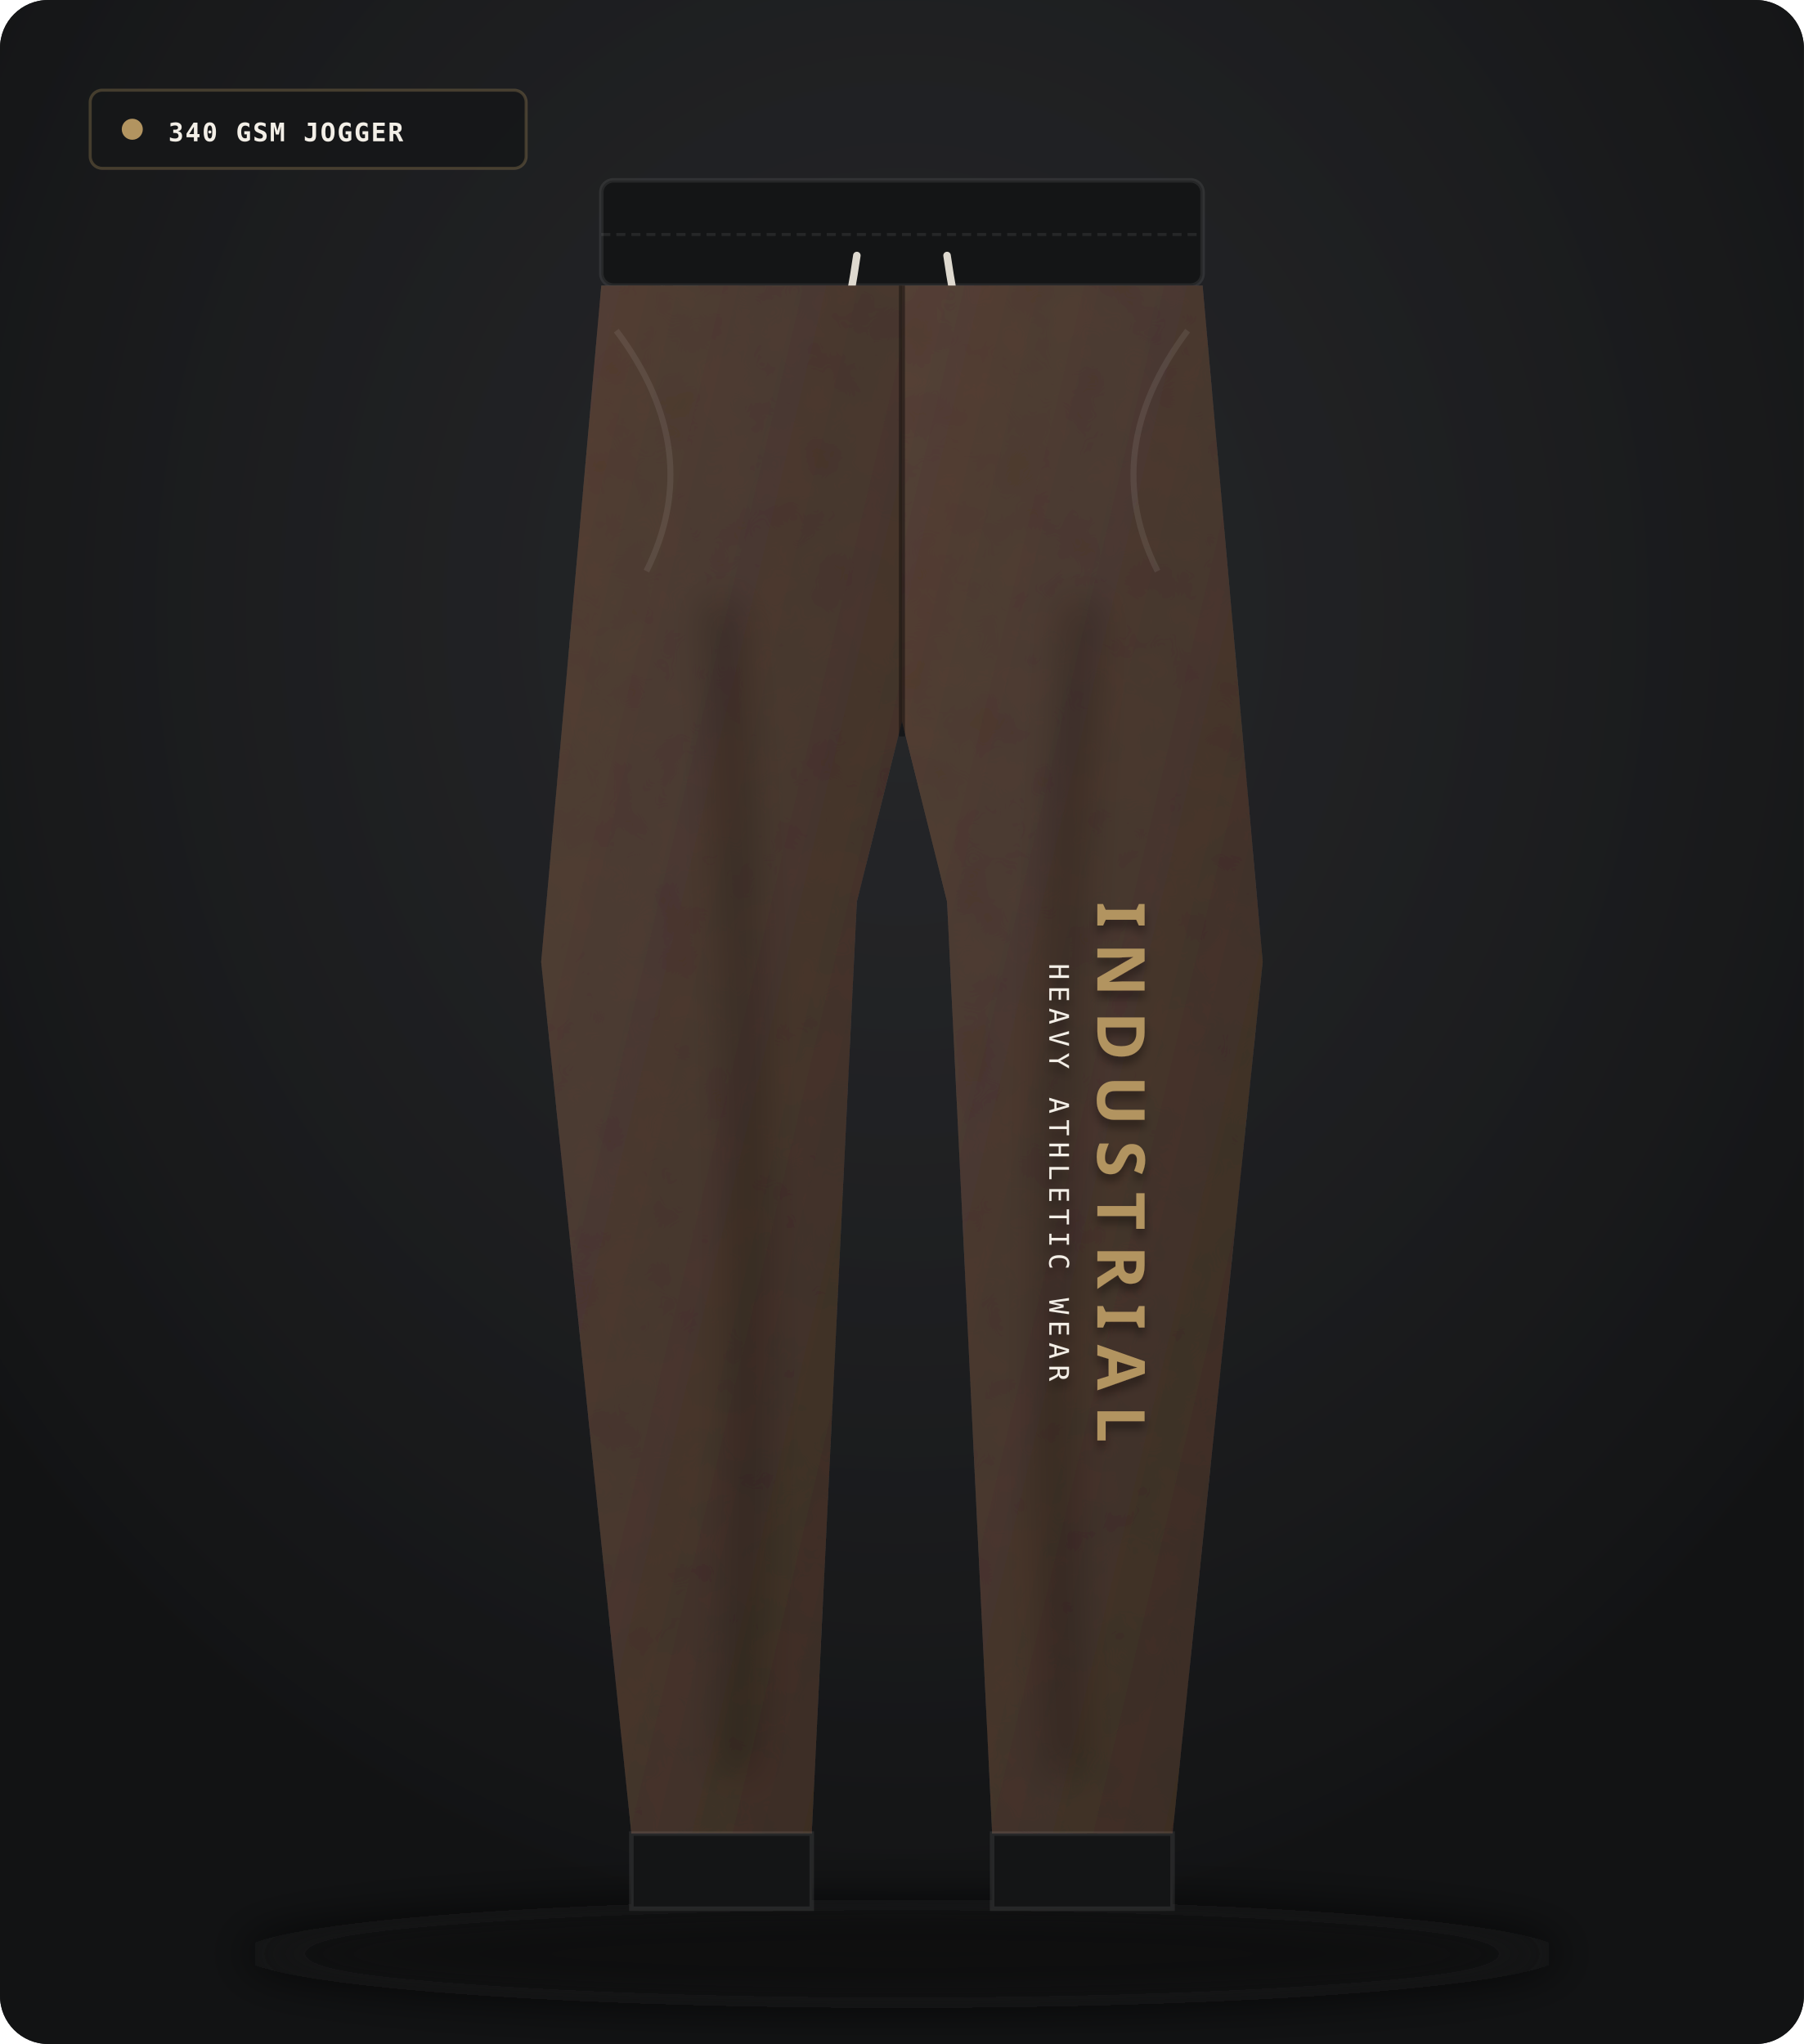
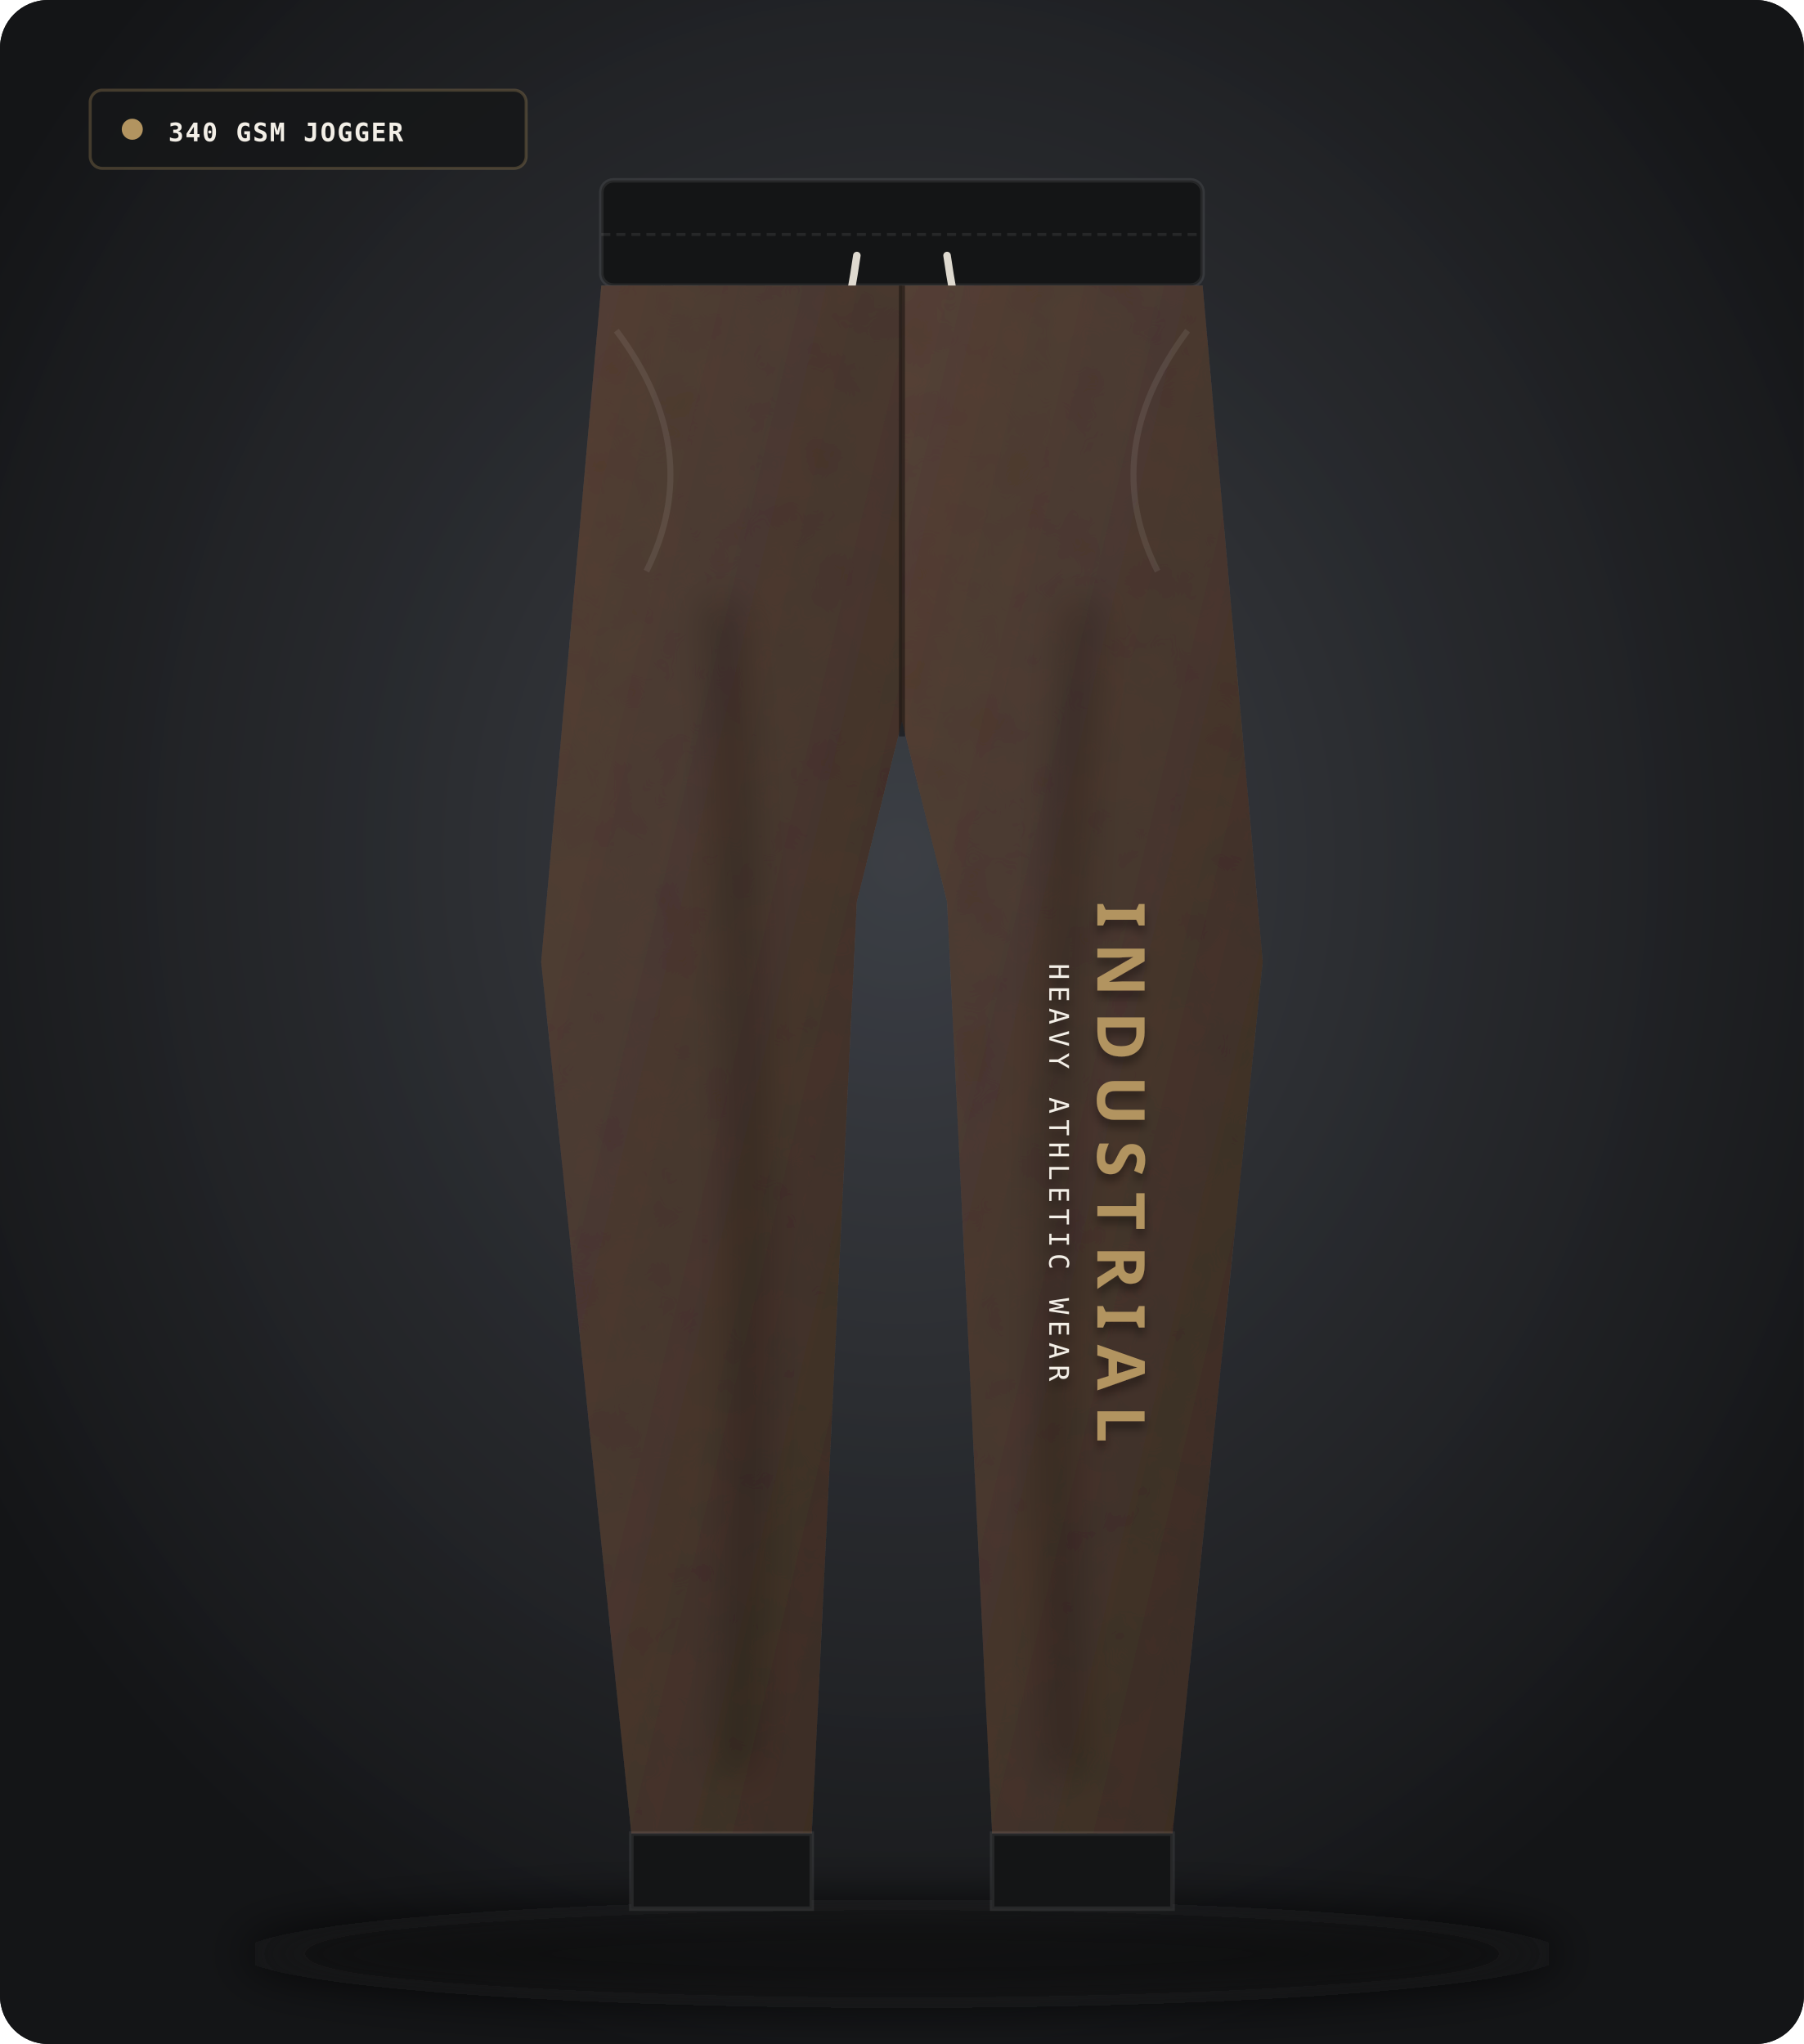
<svg xmlns="http://www.w3.org/2000/svg" viewBox="0 0 600 680" width="100%" height="100%">
  <defs>
    <filter id="fabricTexture" x="0%" y="0%" width="100%" height="100%">
      <feTurbulence type="fractalNoise" baseFrequency="0.04" numOctaves="4" result="noise" />
      <feColorMatrix type="matrix" values="0.33 0.33 0.33 0 0  0.33 0.33 0.33 0 0  0.33 0.33 0.33 0 0  0 0 0 0.12 0" in="noise" result="coloredNoise" />
      <feComposite operator="in" in2="SourceGraphic" result="textured" />
      <feBlend mode="multiply" in="textured" in2="SourceGraphic" />
    </filter>
    <filter id="fleeceTexture" x="0%" y="0%" width="100%" height="100%">
      <feTurbulence type="fractalNoise" baseFrequency="0.06" numOctaves="3" result="fleeceNoise" />
      <feColorMatrix type="matrix" values="0.2 0.2 0.2 0 0  0.2 0.2 0.2 0 0  0.2 0.2 0.2 0 0  0 0 0 0.18 0" in="fleeceNoise" result="fleeceOverlay" />
      <feComposite operator="in" in2="SourceGraphic" />
      <feBlend mode="overlay" in2="SourceGraphic" />
    </filter>
    <filter id="inkRelief" x="-10%" y="-10%" width="130%" height="130%">
      <feDropShadow dx="0" dy="2.5" stdDeviation="1.5" flood-color="#000000" flood-opacity="0.35" />
    </filter>
    <filter id="goldShine" x="-20%" y="-20%" width="140%" height="140%">
      <feGaussianBlur stdDeviation="3" result="blur" />
      <feComposite in="SourceGraphic" in2="blur" operator="over" />
    </filter>
    <linearGradient id="anthraciteGrad" x1="0%" y1="0%" x2="100%" y2="100%">
      <stop offset="0%" stop-color="#2a2c2f" />
      <stop offset="40%" stop-color="#222325" />
      <stop offset="100%" stop-color="#18191a" />
    </linearGradient>
    <linearGradient id="creamGrad" x1="0%" y1="0%" x2="100%" y2="100%">
      <stop offset="0%" stop-color="#faf8f2" />
      <stop offset="50%" stop-color="#f3efe7" />
      <stop offset="100%" stop-color="#e7e0d2" />
    </linearGradient>
    <linearGradient id="brownGrad" x1="0%" y1="0%" x2="100%" y2="100%">
      <stop offset="0%" stop-color="#554035" />
      <stop offset="50%" stop-color="#49372e" />
      <stop offset="100%" stop-color="#382921" />
    </linearGradient>
    <linearGradient id="goldInkGrad" x1="0%" y1="0%" x2="100%" y2="100%">
      <stop offset="0%" stop-color="#d4ba88" />
      <stop offset="45%" stop-color="#b29460" />
      <stop offset="100%" stop-color="#8a6f3e" />
    </linearGradient>
    <linearGradient id="vibrantDtfGrad" x1="0%" y1="0%" x2="100%" y2="100%">
      <stop offset="0%" stop-color="#ff3b69" />
      <stop offset="35%" stop-color="#ff8e3c" />
      <stop offset="70%" stop-color="#ffdc3c" />
      <stop offset="100%" stop-color="#00d2ff" />
    </linearGradient>
  </defs>
  <rect width="600" height="680" fill="#18191b" rx="16" />
-   <radialGradient id="pantsLight" cx="50%" cy="30%" r="65%">
-     <stop offset="0%" stop-color="#2c2d30" stop-opacity="0.7" />
-     <stop offset="100%" stop-color="#121314" stop-opacity="0.95" />
+   <radialGradient id="pantsLight" cx="50%" cy="42%" r="60%">
+     <stop offset="0%" stop-color="#42454c" stop-opacity="0.85" />
+     <stop offset="50%" stop-color="#2a2c30" stop-opacity="0.9" />
+     <stop offset="100%" stop-color="#141517" stop-opacity="1" />
  </radialGradient>
  <rect width="600" height="680" fill="url(#pantsLight)" rx="16" />
  <ellipse cx="300" cy="650" rx="220" ry="18" fill="#080809" opacity="0.7" filter="blur(8px)" />
  <g id="pantsBody">
    <rect x="200" y="60" width="200" height="35" rx="4" fill="#141516" stroke="rgba(255,255,255,0.08)" stroke-width="1.5" />
    <line x1="200" y1="78" x2="400" y2="78" stroke="rgba(255,255,255,0.08)" stroke-width="1" stroke-dasharray="3,2" />
    <path d="M 285 85 C 280 120 270 145 275 165" fill="none" stroke="#ded9cf" stroke-width="2.5" stroke-linecap="round" />
    <rect x="272" y="165" width="5" height="12" rx="1.5" fill="#b29460" />
    <path d="M 315 85 C 320 120 330 145 325 165" fill="none" stroke="#ded9cf" stroke-width="2.5" stroke-linecap="round" />
    <rect x="323" y="165" width="5" height="12" rx="1.5" fill="#b29460" />
    <path d="M 200 95 L 180 320 L 210 610 L 270 610 L 285 300 L 300 240 L 300 95 Z" fill="url(#brownGrad)" filter="url(#fleeceTexture)" />
    <path d="M 400 95 L 420 320 L 390 610 L 330 610 L 315 300 L 300 240 L 300 95 Z" fill="url(#brownGrad)" filter="url(#fleeceTexture)" />
    <path d="M 300 95 L 300 245" fill="none" stroke="rgba(0,0,0,0.4)" stroke-width="2" />
    <path d="M 205 110 Q 235 150 215 190" fill="none" stroke="rgba(255,255,255,0.08)" stroke-width="2" />
    <path d="M 395 110 Q 365 150 385 190" fill="none" stroke="rgba(255,255,255,0.08)" stroke-width="2" />
    <rect x="210" y="610" width="60" height="25" fill="#141516" stroke="rgba(255,255,255,0.08)" stroke-width="1.5" />
    <rect x="330" y="610" width="60" height="25" fill="#141516" stroke="rgba(255,255,255,0.08)" stroke-width="1.5" />
    <path d="M 240 200 Q 255 420 245 590" fill="none" stroke="rgba(0,0,0,0.2)" stroke-width="12" filter="blur(6px)" />
    <path d="M 360 200 Q 345 420 355 590" fill="none" stroke="rgba(0,0,0,0.2)" stroke-width="12" filter="blur(6px)" />
  </g>
  <g id="pantsArtwork" filter="url(#inkRelief)">
    <g transform="translate(365, 250) rotate(90)">
      <text x="140" y="0" font-family="'Plus Jakarta Sans', sans-serif" font-size="22" font-weight="900" fill="#b29460" text-anchor="middle" letter-spacing="5">INDUSTRIAL</text>
      <text x="140" y="16" font-family="'JetBrains Mono', monospace" font-size="9" fill="#f3efe7" text-anchor="middle" letter-spacing="2">HEAVY ATHLETIC WEAR</text>
    </g>
  </g>
  <g transform="translate(30, 30)">
    <rect width="145" height="26" rx="4" fill="rgba(22,23,24,0.85)" stroke="rgba(178,148,96,0.3)" stroke-width="1" />
    <circle cx="14" cy="13" r="3.5" fill="#b29460" />
    <text x="26" y="17" font-family="'JetBrains Mono', monospace" font-size="8.5" fill="#f3efe7" font-weight="600" letter-spacing="0.5">340 GSM JOGGER</text>
  </g>
</svg>
